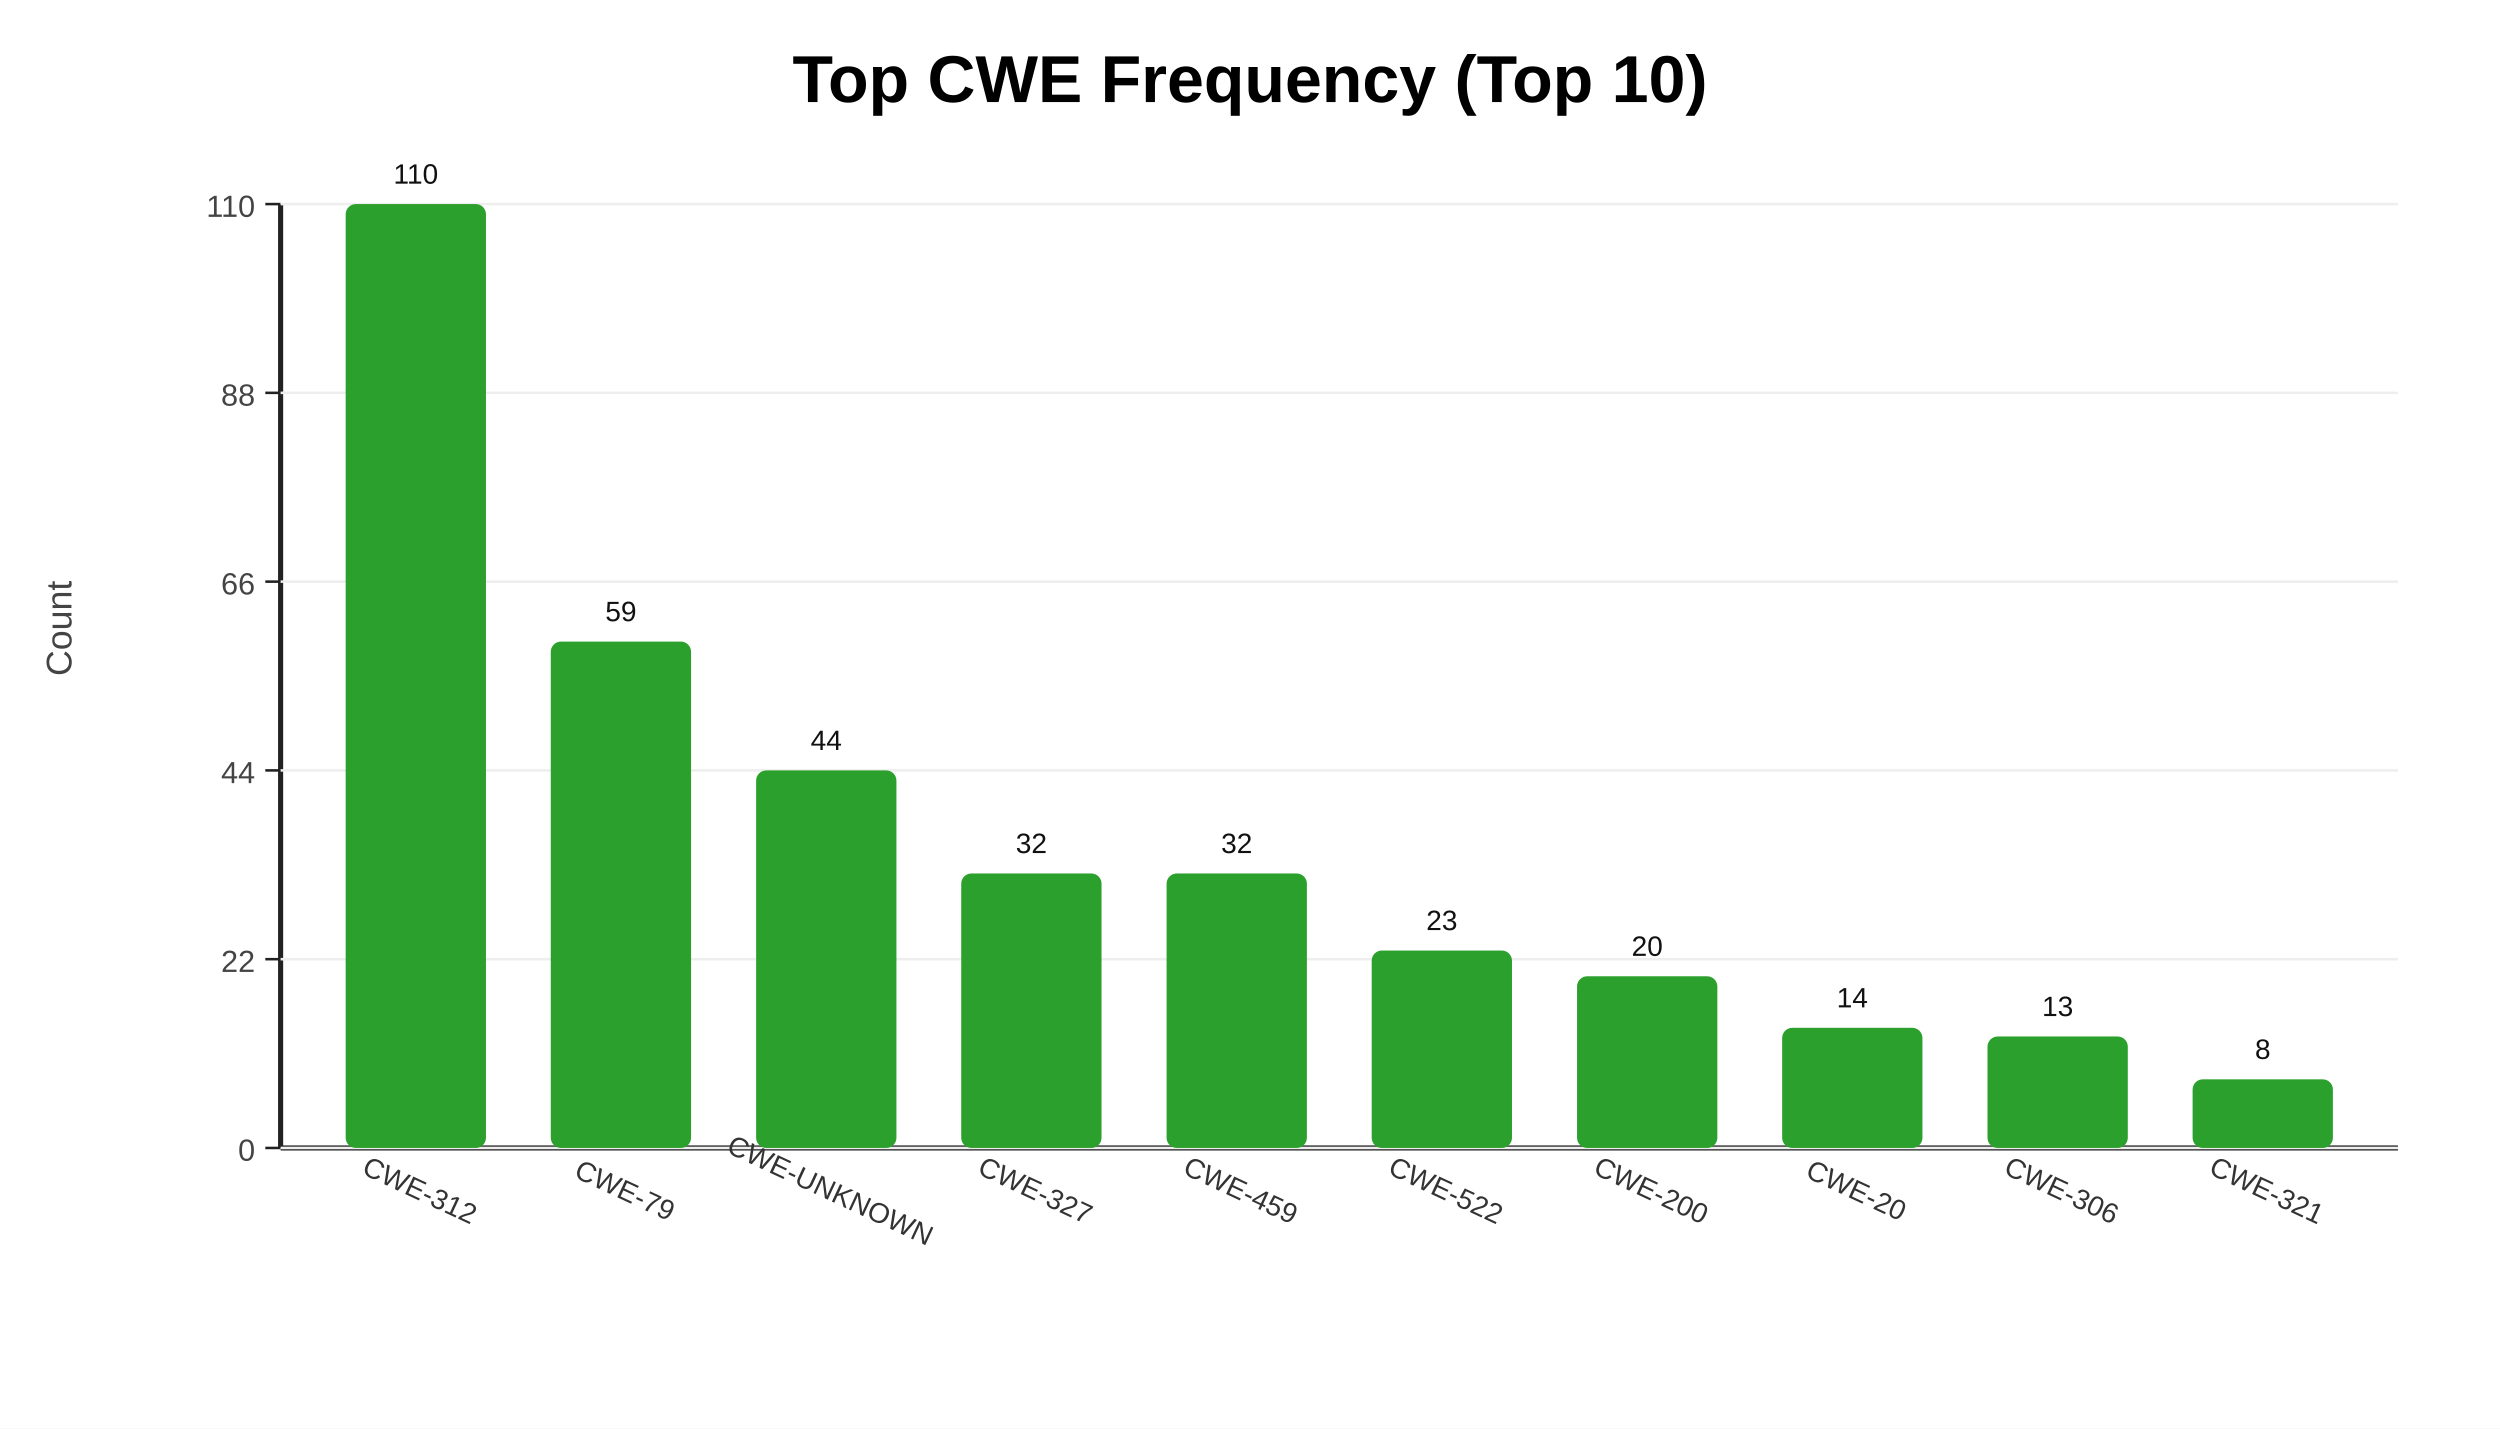
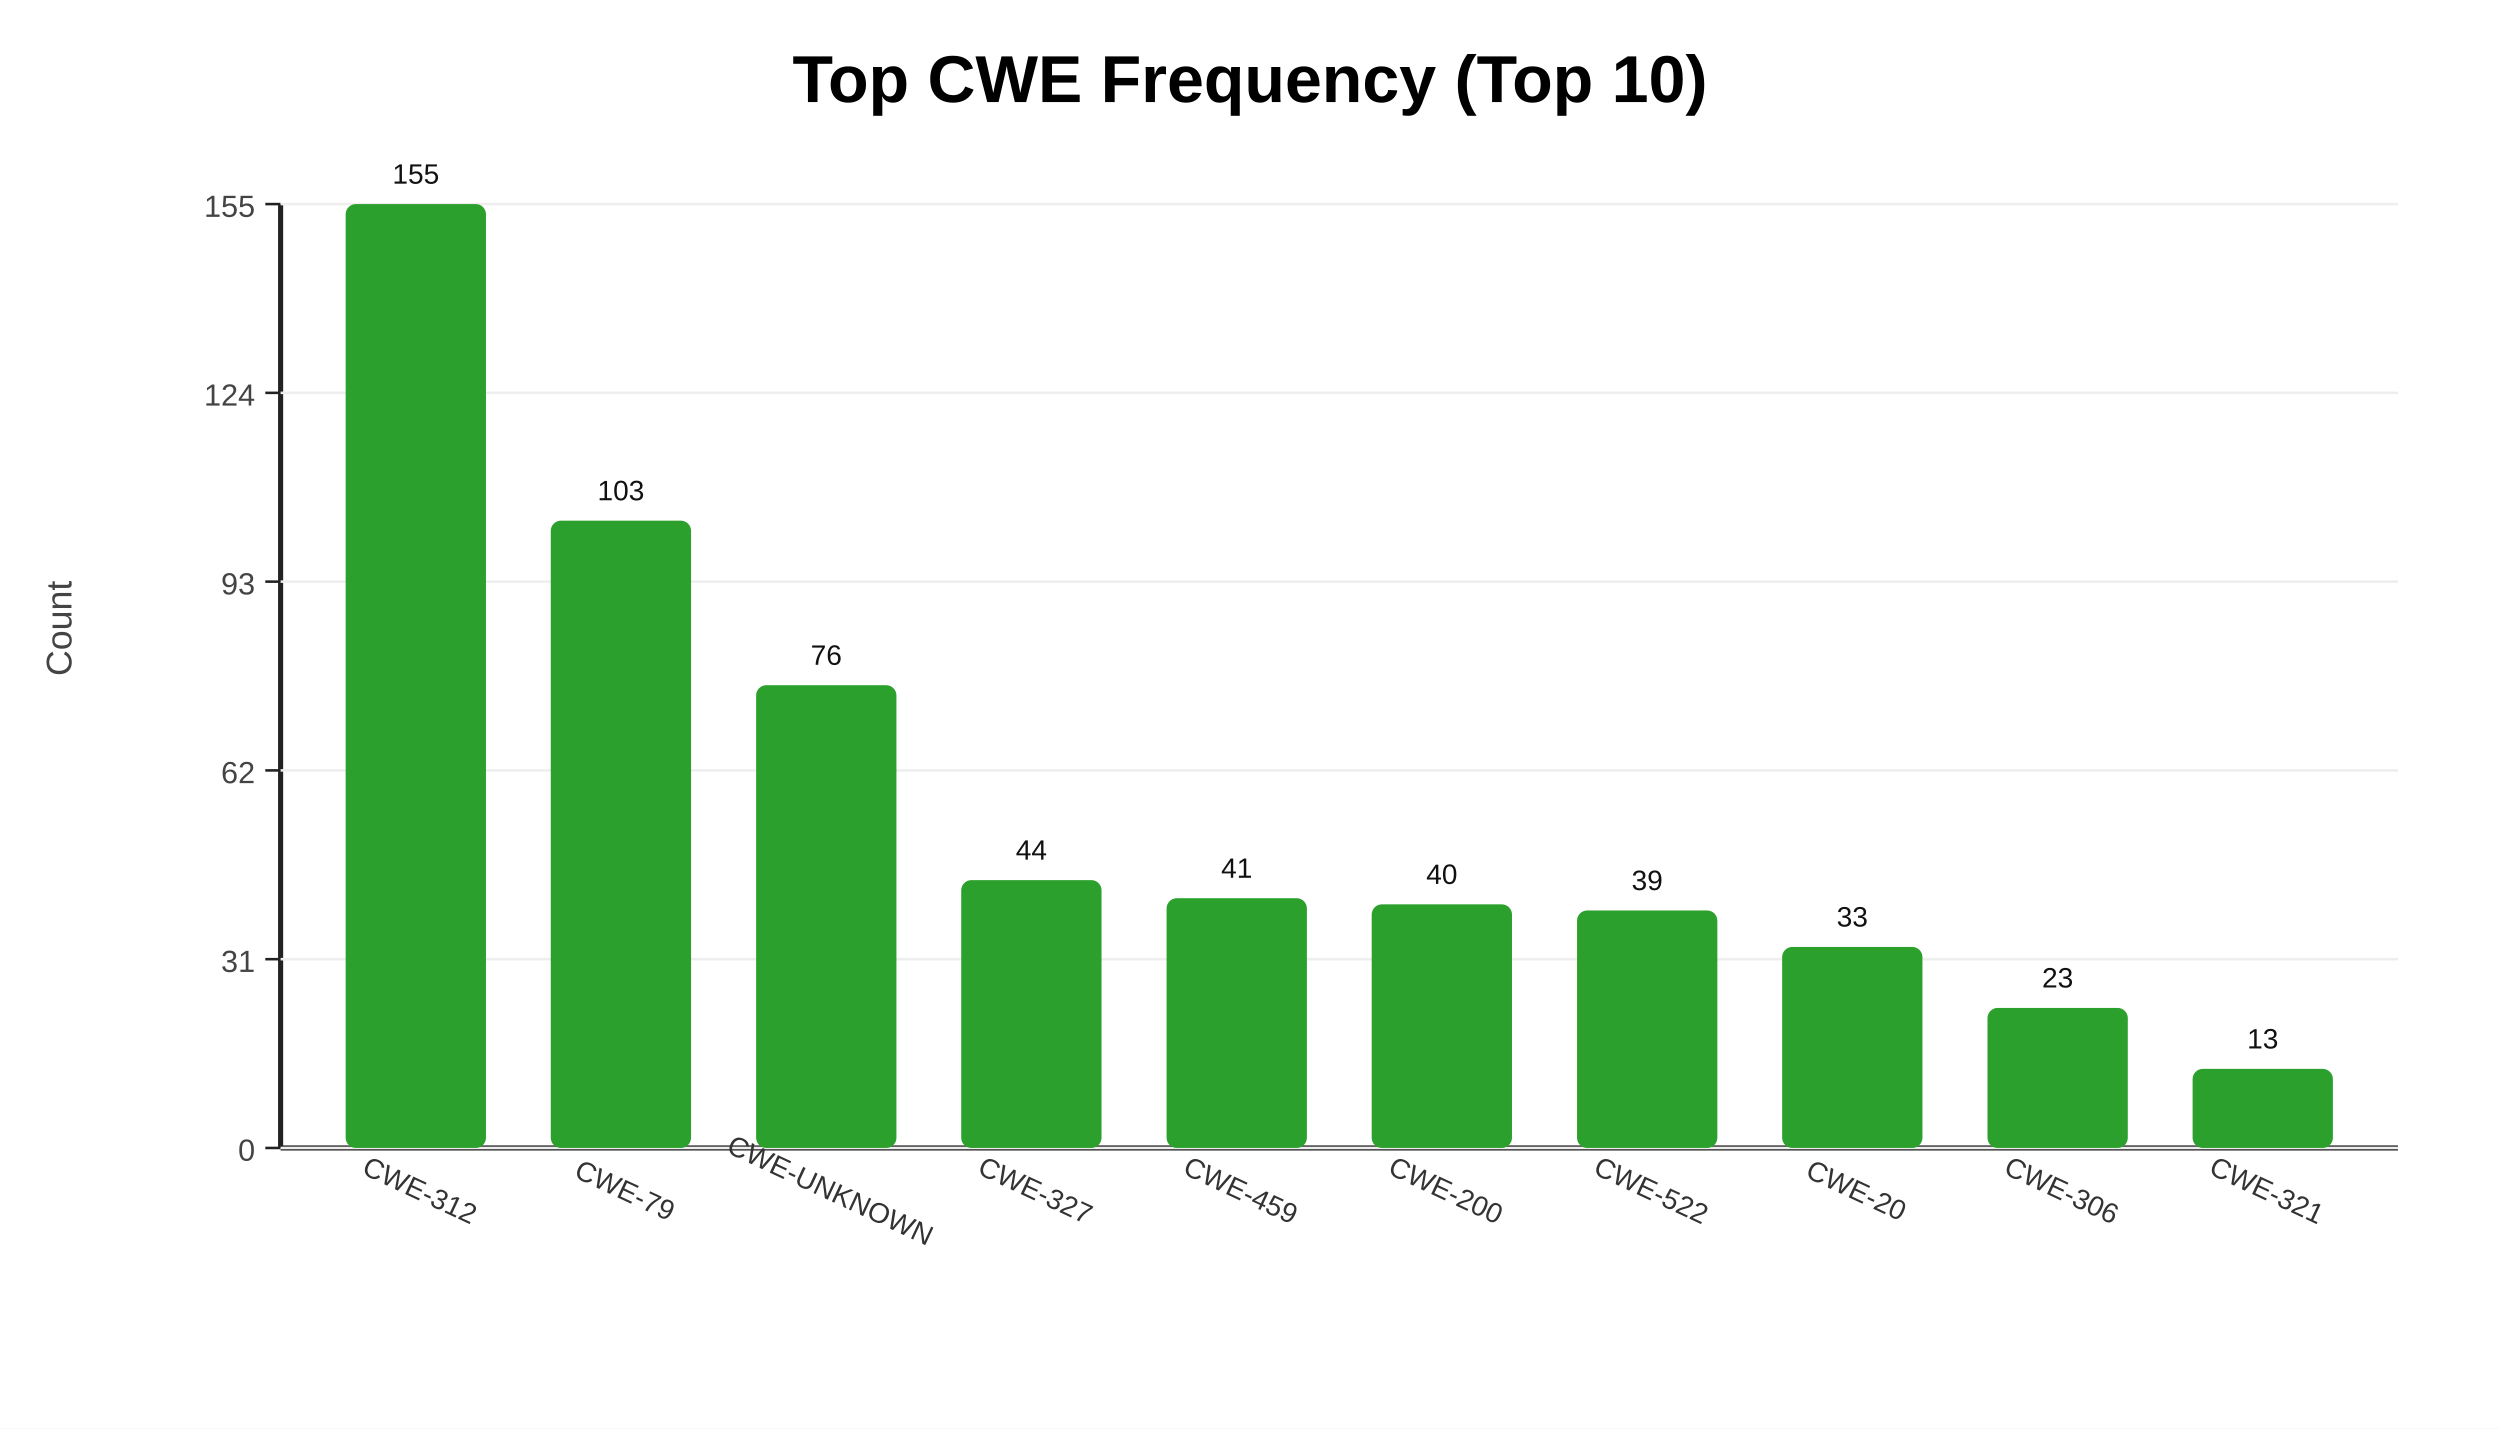
<svg xmlns="http://www.w3.org/2000/svg" width="980" height="560" viewBox="0 0 980 560">
  <rect width="100%" height="100%" fill="white" />
  <text x="490.0" y="40" text-anchor="middle" font-family="Arial" font-size="26" font-weight="700">Top CWE Frequency (Top 10)</text>
  <line x1="110" y1="450" x2="940" y2="450" stroke="#222" stroke-width="2" />
  <line x1="110" y1="80" x2="110" y2="450" stroke="#222" stroke-width="2" />
  <line x1="104" y1="450.0" x2="110" y2="450.0" stroke="#222" stroke-width="1" />
  <text x="100" y="455.0" text-anchor="end" font-family="Arial" font-size="12" fill="#444">0</text>
  <line x1="110" y1="450.0" x2="940" y2="450.0" stroke="#eee" stroke-width="1" />
  <line x1="104" y1="376.0" x2="110" y2="376.0" stroke="#222" stroke-width="1" />
-   <text x="100" y="381.0" text-anchor="end" font-family="Arial" font-size="12" fill="#444">22</text>
+   <text x="100" y="381.0" text-anchor="end" font-family="Arial" font-size="12" fill="#444">31</text>
  <line x1="110" y1="376.0" x2="940" y2="376.0" stroke="#eee" stroke-width="1" />
  <line x1="104" y1="302.0" x2="110" y2="302.0" stroke="#222" stroke-width="1" />
-   <text x="100" y="307.0" text-anchor="end" font-family="Arial" font-size="12" fill="#444">44</text>
+   <text x="100" y="307.0" text-anchor="end" font-family="Arial" font-size="12" fill="#444">62</text>
  <line x1="110" y1="302.0" x2="940" y2="302.0" stroke="#eee" stroke-width="1" />
  <line x1="104" y1="228.0" x2="110" y2="228.0" stroke="#222" stroke-width="1" />
-   <text x="100" y="233.0" text-anchor="end" font-family="Arial" font-size="12" fill="#444">66</text>
+   <text x="100" y="233.0" text-anchor="end" font-family="Arial" font-size="12" fill="#444">93</text>
  <line x1="110" y1="228.0" x2="940" y2="228.0" stroke="#eee" stroke-width="1" />
  <line x1="104" y1="154.0" x2="110" y2="154.0" stroke="#222" stroke-width="1" />
-   <text x="100" y="159.0" text-anchor="end" font-family="Arial" font-size="12" fill="#444">88</text>
+   <text x="100" y="159.0" text-anchor="end" font-family="Arial" font-size="12" fill="#444">124</text>
  <line x1="110" y1="154.0" x2="940" y2="154.0" stroke="#eee" stroke-width="1" />
  <line x1="104" y1="80.0" x2="110" y2="80.0" stroke="#222" stroke-width="1" />
-   <text x="100" y="85.0" text-anchor="end" font-family="Arial" font-size="12" fill="#444">110</text>
+   <text x="100" y="85.0" text-anchor="end" font-family="Arial" font-size="12" fill="#444">155</text>
  <line x1="110" y1="80.0" x2="940" y2="80.0" stroke="#eee" stroke-width="1" />
  <text x="28" y="265.0" transform="rotate(-90 28,265.0)" font-family="Arial" font-size="14" fill="#444">Count</text>
  <rect x="135.5" y="80.0" width="55" height="370.0" fill="#2ca02c" rx="4" />
-   <text x="163.0" y="72.0" text-anchor="middle" font-family="Arial" font-size="11" fill="#111">110</text>
+   <text x="163.0" y="72.0" text-anchor="middle" font-family="Arial" font-size="11" fill="#111">155</text>
  <text x="163.0" y="470" text-anchor="middle" font-family="Arial" font-size="11" fill="#333" transform="rotate(25 163.0,470)">CWE-312</text>
-   <rect x="215.9" y="251.5" width="55" height="198.5" fill="#2ca02c" rx="4" />
-   <text x="243.4" y="243.5" text-anchor="middle" font-family="Arial" font-size="11" fill="#111">59</text>
+   <rect x="215.9" y="204.1" width="55" height="245.9" fill="#2ca02c" rx="4" />
+   <text x="243.4" y="196.1" text-anchor="middle" font-family="Arial" font-size="11" fill="#111">103</text>
  <text x="243.4" y="470" text-anchor="middle" font-family="Arial" font-size="11" fill="#333" transform="rotate(25 243.4,470)">CWE-79</text>
-   <rect x="296.4" y="302.0" width="55" height="148.0" fill="#2ca02c" rx="4" />
-   <text x="323.9" y="294.0" text-anchor="middle" font-family="Arial" font-size="11" fill="#111">44</text>
+   <rect x="296.4" y="268.6" width="55" height="181.4" fill="#2ca02c" rx="4" />
+   <text x="323.9" y="260.6" text-anchor="middle" font-family="Arial" font-size="11" fill="#111">76</text>
  <text x="323.9" y="470" text-anchor="middle" font-family="Arial" font-size="11" fill="#333" transform="rotate(25 323.9,470)">CWE-UNKNOWN</text>
-   <rect x="376.8" y="342.4" width="55" height="107.6" fill="#2ca02c" rx="4" />
-   <text x="404.3" y="334.4" text-anchor="middle" font-family="Arial" font-size="11" fill="#111">32</text>
+   <rect x="376.8" y="345.0" width="55" height="105.0" fill="#2ca02c" rx="4" />
+   <text x="404.3" y="337.0" text-anchor="middle" font-family="Arial" font-size="11" fill="#111">44</text>
  <text x="404.3" y="470" text-anchor="middle" font-family="Arial" font-size="11" fill="#333" transform="rotate(25 404.3,470)">CWE-327</text>
-   <rect x="457.3" y="342.4" width="55" height="107.6" fill="#2ca02c" rx="4" />
-   <text x="484.8" y="334.4" text-anchor="middle" font-family="Arial" font-size="11" fill="#111">32</text>
+   <rect x="457.3" y="352.1" width="55" height="97.9" fill="#2ca02c" rx="4" />
+   <text x="484.8" y="344.1" text-anchor="middle" font-family="Arial" font-size="11" fill="#111">41</text>
  <text x="484.8" y="470" text-anchor="middle" font-family="Arial" font-size="11" fill="#333" transform="rotate(25 484.8,470)">CWE-459</text>
-   <rect x="537.7" y="372.6" width="55" height="77.4" fill="#2ca02c" rx="4" />
-   <text x="565.2" y="364.6" text-anchor="middle" font-family="Arial" font-size="11" fill="#111">23</text>
-   <text x="565.2" y="470" text-anchor="middle" font-family="Arial" font-size="11" fill="#333" transform="rotate(25 565.2,470)">CWE-522</text>
-   <rect x="618.2" y="382.7" width="55" height="67.3" fill="#2ca02c" rx="4" />
-   <text x="645.7" y="374.7" text-anchor="middle" font-family="Arial" font-size="11" fill="#111">20</text>
-   <text x="645.7" y="470" text-anchor="middle" font-family="Arial" font-size="11" fill="#333" transform="rotate(25 645.7,470)">CWE-200</text>
-   <rect x="698.6" y="402.9" width="55" height="47.1" fill="#2ca02c" rx="4" />
-   <text x="726.1" y="394.9" text-anchor="middle" font-family="Arial" font-size="11" fill="#111">14</text>
+   <rect x="537.7" y="354.5" width="55" height="95.5" fill="#2ca02c" rx="4" />
+   <text x="565.2" y="346.5" text-anchor="middle" font-family="Arial" font-size="11" fill="#111">40</text>
+   <text x="565.2" y="470" text-anchor="middle" font-family="Arial" font-size="11" fill="#333" transform="rotate(25 565.2,470)">CWE-200</text>
+   <rect x="618.2" y="356.9" width="55" height="93.1" fill="#2ca02c" rx="4" />
+   <text x="645.7" y="348.9" text-anchor="middle" font-family="Arial" font-size="11" fill="#111">39</text>
+   <text x="645.7" y="470" text-anchor="middle" font-family="Arial" font-size="11" fill="#333" transform="rotate(25 645.7,470)">CWE-522</text>
+   <rect x="698.6" y="371.2" width="55" height="78.8" fill="#2ca02c" rx="4" />
+   <text x="726.1" y="363.2" text-anchor="middle" font-family="Arial" font-size="11" fill="#111">33</text>
  <text x="726.1" y="470" text-anchor="middle" font-family="Arial" font-size="11" fill="#333" transform="rotate(25 726.1,470)">CWE-20</text>
-   <rect x="779.1" y="406.3" width="55" height="43.7" fill="#2ca02c" rx="4" />
-   <text x="806.6" y="398.3" text-anchor="middle" font-family="Arial" font-size="11" fill="#111">13</text>
+   <rect x="779.1" y="395.1" width="55" height="54.9" fill="#2ca02c" rx="4" />
+   <text x="806.6" y="387.1" text-anchor="middle" font-family="Arial" font-size="11" fill="#111">23</text>
  <text x="806.6" y="470" text-anchor="middle" font-family="Arial" font-size="11" fill="#333" transform="rotate(25 806.6,470)">CWE-306</text>
-   <rect x="859.5" y="423.1" width="55" height="26.9" fill="#2ca02c" rx="4" />
-   <text x="887.0" y="415.1" text-anchor="middle" font-family="Arial" font-size="11" fill="#111">8</text>
+   <rect x="859.5" y="419.0" width="55" height="31.0" fill="#2ca02c" rx="4" />
+   <text x="887.0" y="411.0" text-anchor="middle" font-family="Arial" font-size="11" fill="#111">13</text>
  <text x="887.0" y="470" text-anchor="middle" font-family="Arial" font-size="11" fill="#333" transform="rotate(25 887.0,470)">CWE-321</text>
</svg>
